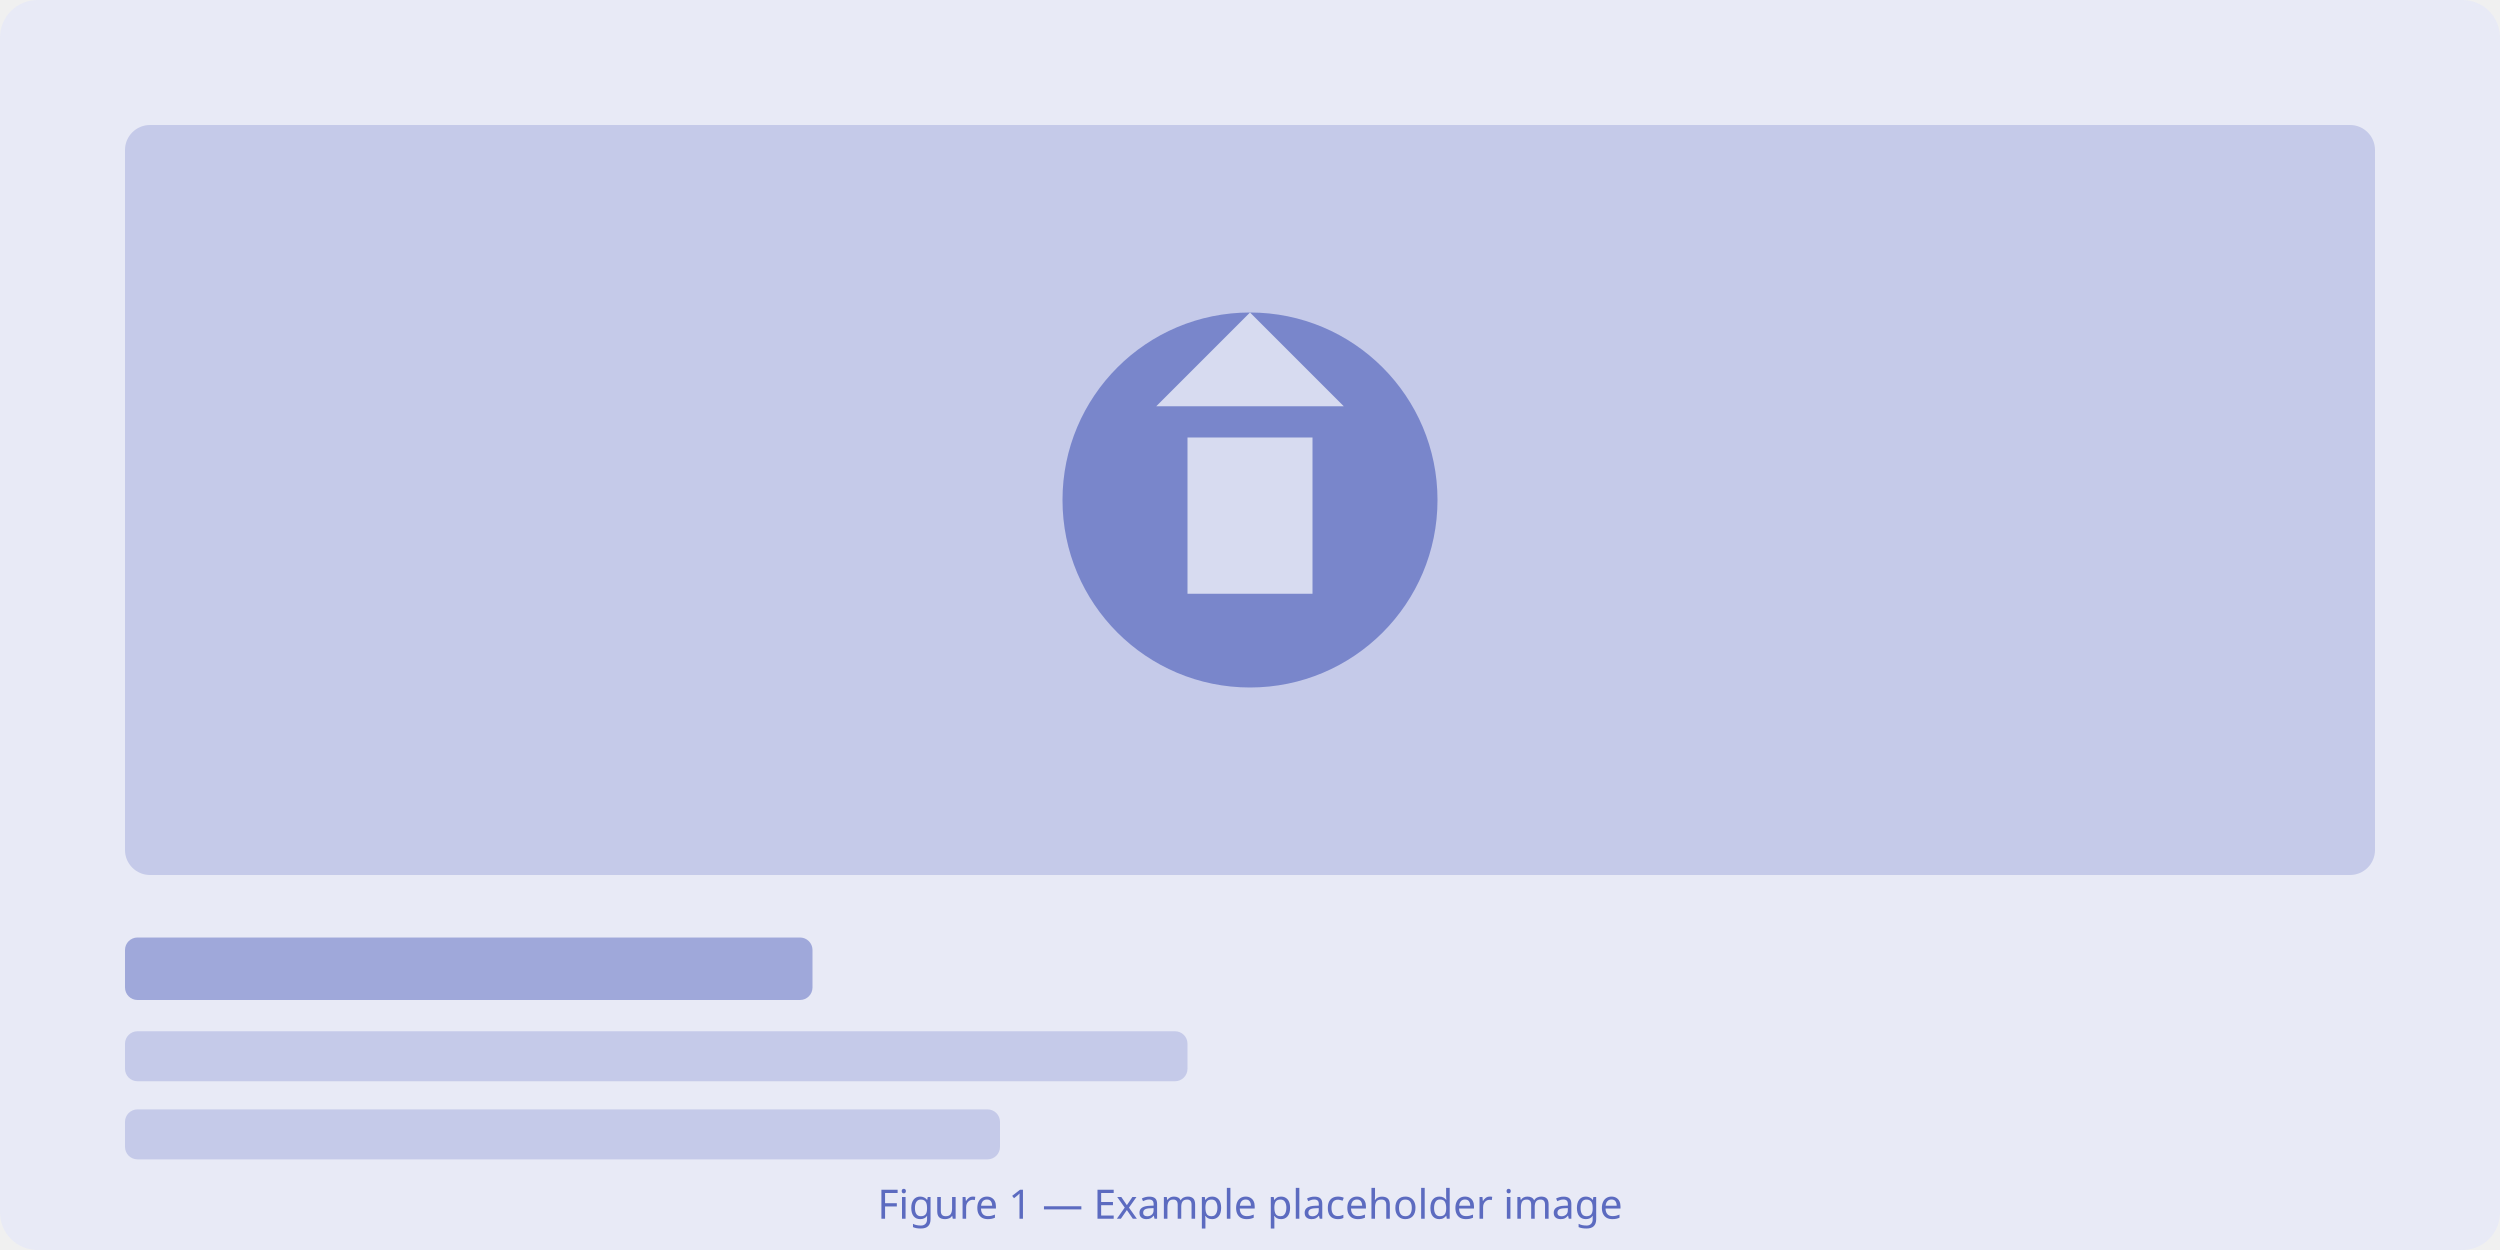
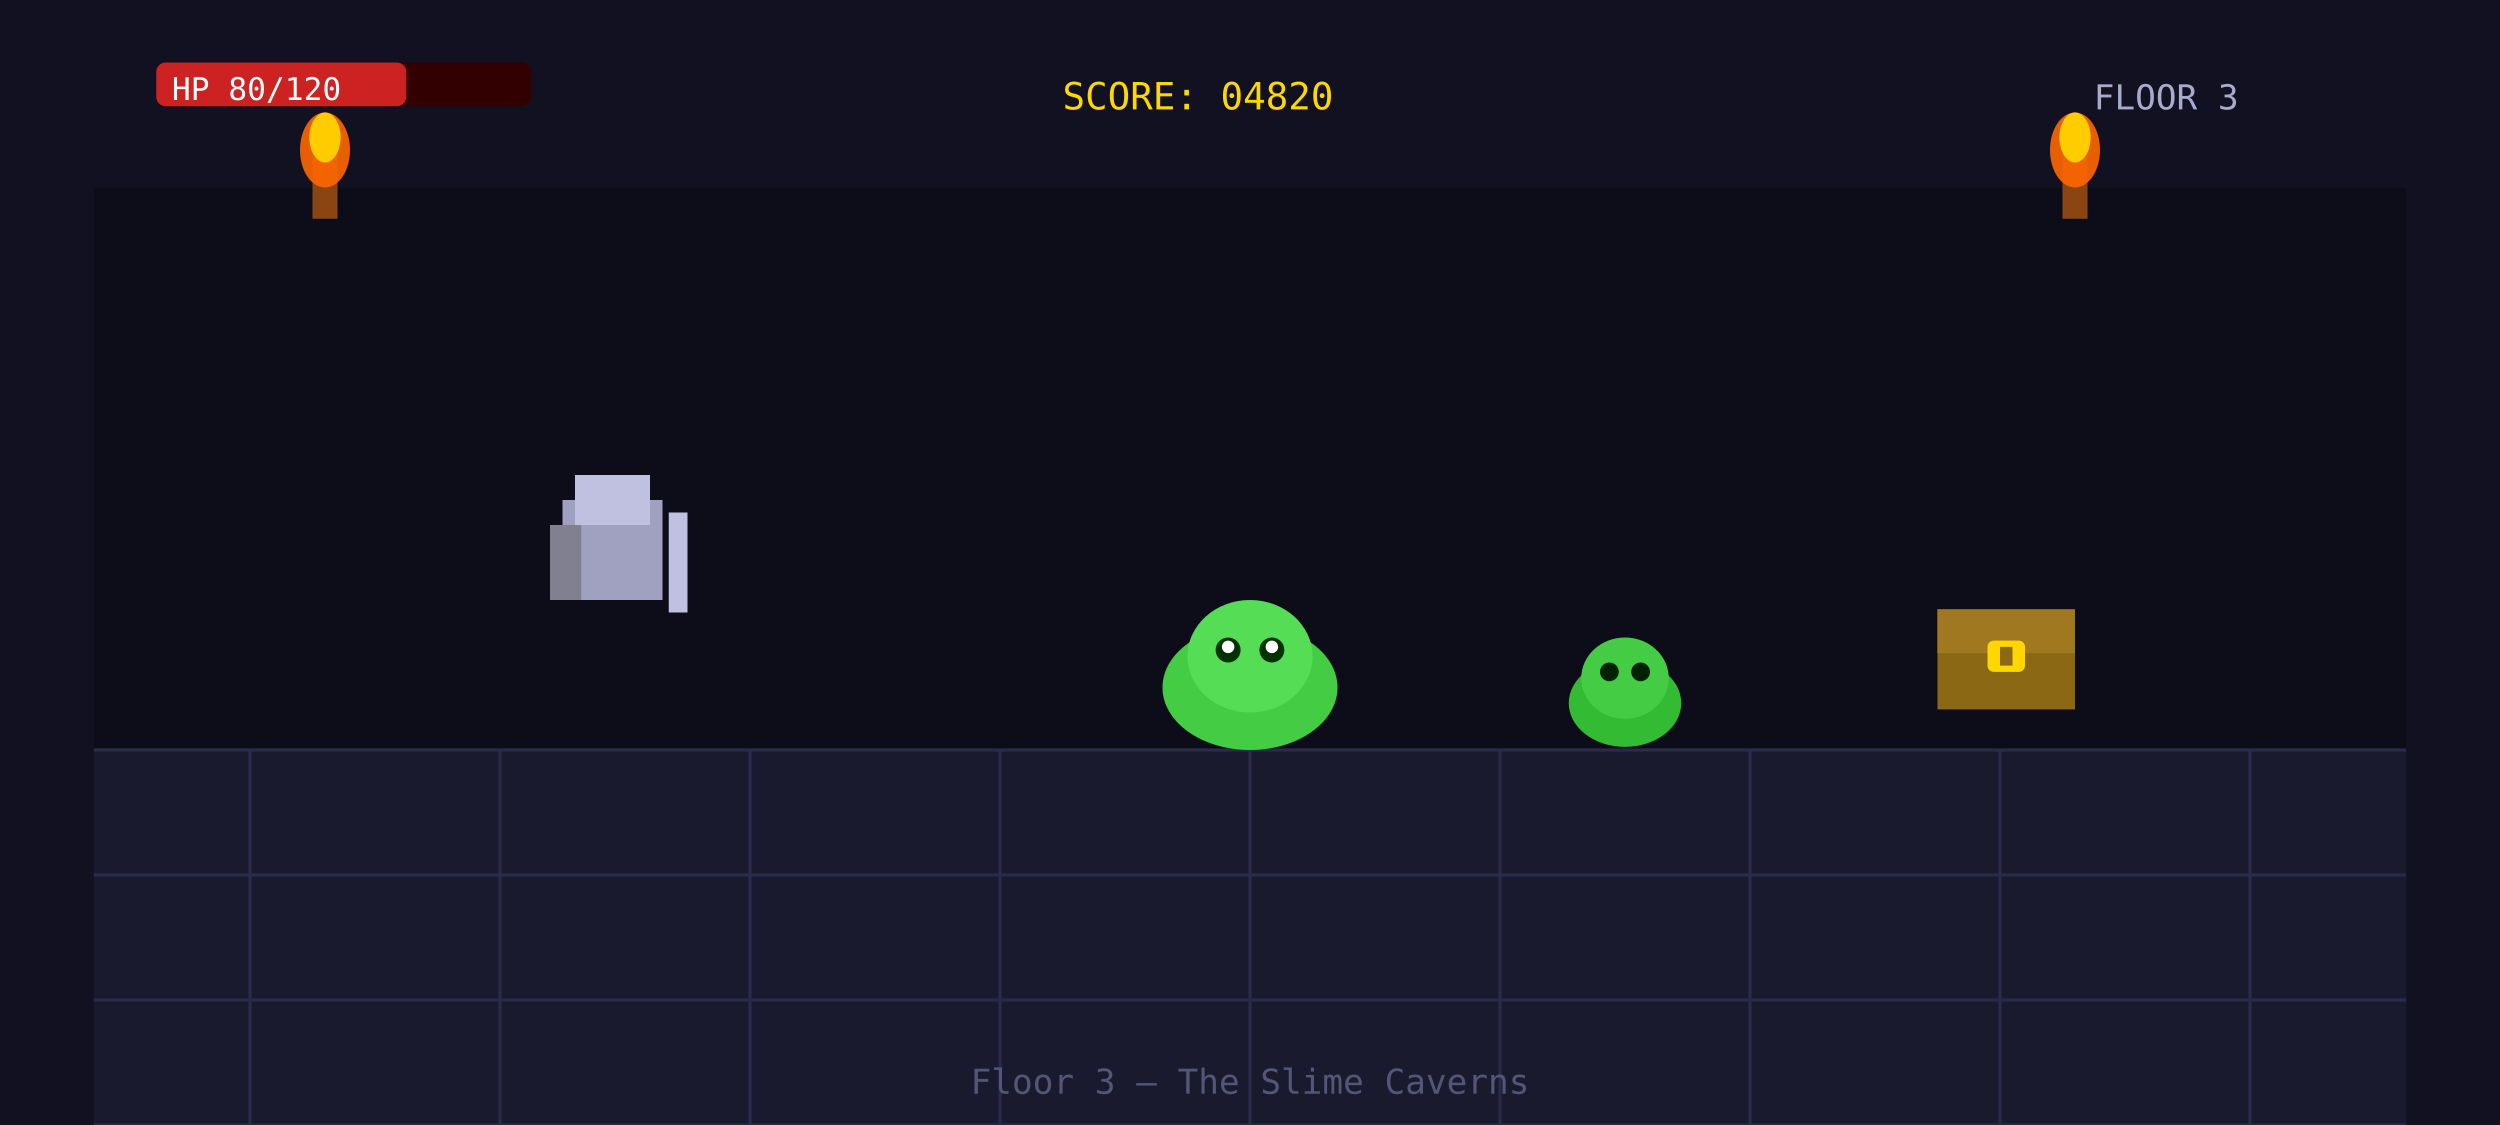
- <svg xmlns="http://www.w3.org/2000/svg" width="800" height="400" viewBox="0 0 800 400">
-   <rect width="800" height="400" fill="#e8eaf6" rx="12" />
-   <rect x="40" y="40" width="720" height="240" fill="#c5cae9" rx="8" />
-   <circle cx="400" cy="160" r="60" fill="#7986cb" />
-   <polygon points="370,130 430,130 400,100" fill="#fff" opacity="0.7" />
-   <rect x="380" y="140" width="40" height="50" fill="#fff" opacity="0.7" />
-   <rect x="40" y="300" width="220" height="20" fill="#9fa8da" rx="4" />
-   <rect x="40" y="330" width="340" height="16" fill="#c5cae9" rx="4" />
-   <rect x="40" y="355" width="280" height="16" fill="#c5cae9" rx="4" />
-   <text x="400" y="390" font-family="sans-serif" font-size="13" fill="#5c6bc0" text-anchor="middle">Figure 1 — Example placeholder image</text>
+ <svg xmlns="http://www.w3.org/2000/svg" width="800" height="360" viewBox="0 0 800 360">
+   <rect width="800" height="360" fill="#0d0d1a" />
+   <g fill="#1a1a2e" stroke="#2a2a4a" stroke-width="1">
+     <rect x="0" y="240" width="800" height="120" />
+     <line x1="0" y1="280" x2="800" y2="280" />
+     <line x1="0" y1="320" x2="800" y2="320" />
+     <line x1="80" y1="240" x2="80" y2="360" />
+     <line x1="160" y1="240" x2="160" y2="360" />
+     <line x1="240" y1="240" x2="240" y2="360" />
+     <line x1="320" y1="240" x2="320" y2="360" />
+     <line x1="400" y1="240" x2="400" y2="360" />
+     <line x1="480" y1="240" x2="480" y2="360" />
+     <line x1="560" y1="240" x2="560" y2="360" />
+     <line x1="640" y1="240" x2="640" y2="360" />
+     <line x1="720" y1="240" x2="720" y2="360" />
+   </g>
+   <rect x="0" y="0" width="800" height="60" fill="#111122" />
+   <rect x="0" y="0" width="30" height="360" fill="#111122" />
+   <rect x="770" y="0" width="30" height="360" fill="#111122" />
+   <rect x="100" y="50" width="8" height="20" fill="#8B4513" />
+   <ellipse cx="104" cy="48" rx="8" ry="12" fill="#ff6600" opacity="0.9" />
+   <ellipse cx="104" cy="44" rx="5" ry="8" fill="#ffcc00" />
+   <rect x="660" y="50" width="8" height="20" fill="#8B4513" />
+   <ellipse cx="664" cy="48" rx="8" ry="12" fill="#ff6600" opacity="0.9" />
+   <ellipse cx="664" cy="44" rx="5" ry="8" fill="#ffcc00" />
+   <rect x="180" y="160" width="32" height="32" fill="#a0a0c0" />
+   <rect x="184" y="152" width="24" height="16" fill="#c0c0e0" />
+   <rect x="176" y="168" width="10" height="24" fill="#808090" />
+   <rect x="214" y="164" width="6" height="32" fill="#c0c0e0" />
+   <ellipse cx="400" cy="220" rx="28" ry="20" fill="#44cc44" />
+   <ellipse cx="400" cy="210" rx="20" ry="18" fill="#55dd55" />
+   <circle cx="393" cy="208" r="4" fill="#003300" />
+   <circle cx="407" cy="208" r="4" fill="#003300" />
+   <circle cx="393" cy="207" r="2" fill="#ffffff" />
+   <circle cx="407" cy="207" r="2" fill="#ffffff" />
+   <ellipse cx="520" cy="225" rx="18" ry="14" fill="#33bb33" />
+   <ellipse cx="520" cy="217" rx="14" ry="13" fill="#44cc44" />
+   <circle cx="515" cy="215" r="3" fill="#002200" />
+   <circle cx="525" cy="215" r="3" fill="#002200" />
+   <rect x="620" y="195" width="44" height="32" fill="#8B6914" />
+   <rect x="620" y="195" width="44" height="14" fill="#a07820" />
+   <rect x="636" y="205" width="12" height="10" fill="#ffd700" rx="2" />
+   <rect x="640" y="207" width="4" height="6" fill="#8B6914" />
+   <rect x="50" y="20" width="120" height="14" fill="#330000" rx="3" />
+   <rect x="50" y="20" width="80" height="14" fill="#cc2222" rx="3" />
+   <text x="55" y="32" font-family="monospace" font-size="10" fill="#ffffff">HP  80/120</text>
+   <text x="340" y="35" font-family="monospace" font-size="12" fill="#ffd700">SCORE: 04820</text>
+   <text x="670" y="35" font-family="monospace" font-size="11" fill="#aaaacc">FLOOR 3</text>
+   <text x="400" y="350" font-family="monospace" font-size="11" fill="#555577" text-anchor="middle">Floor 3 — The Slime Caverns</text>
</svg>
